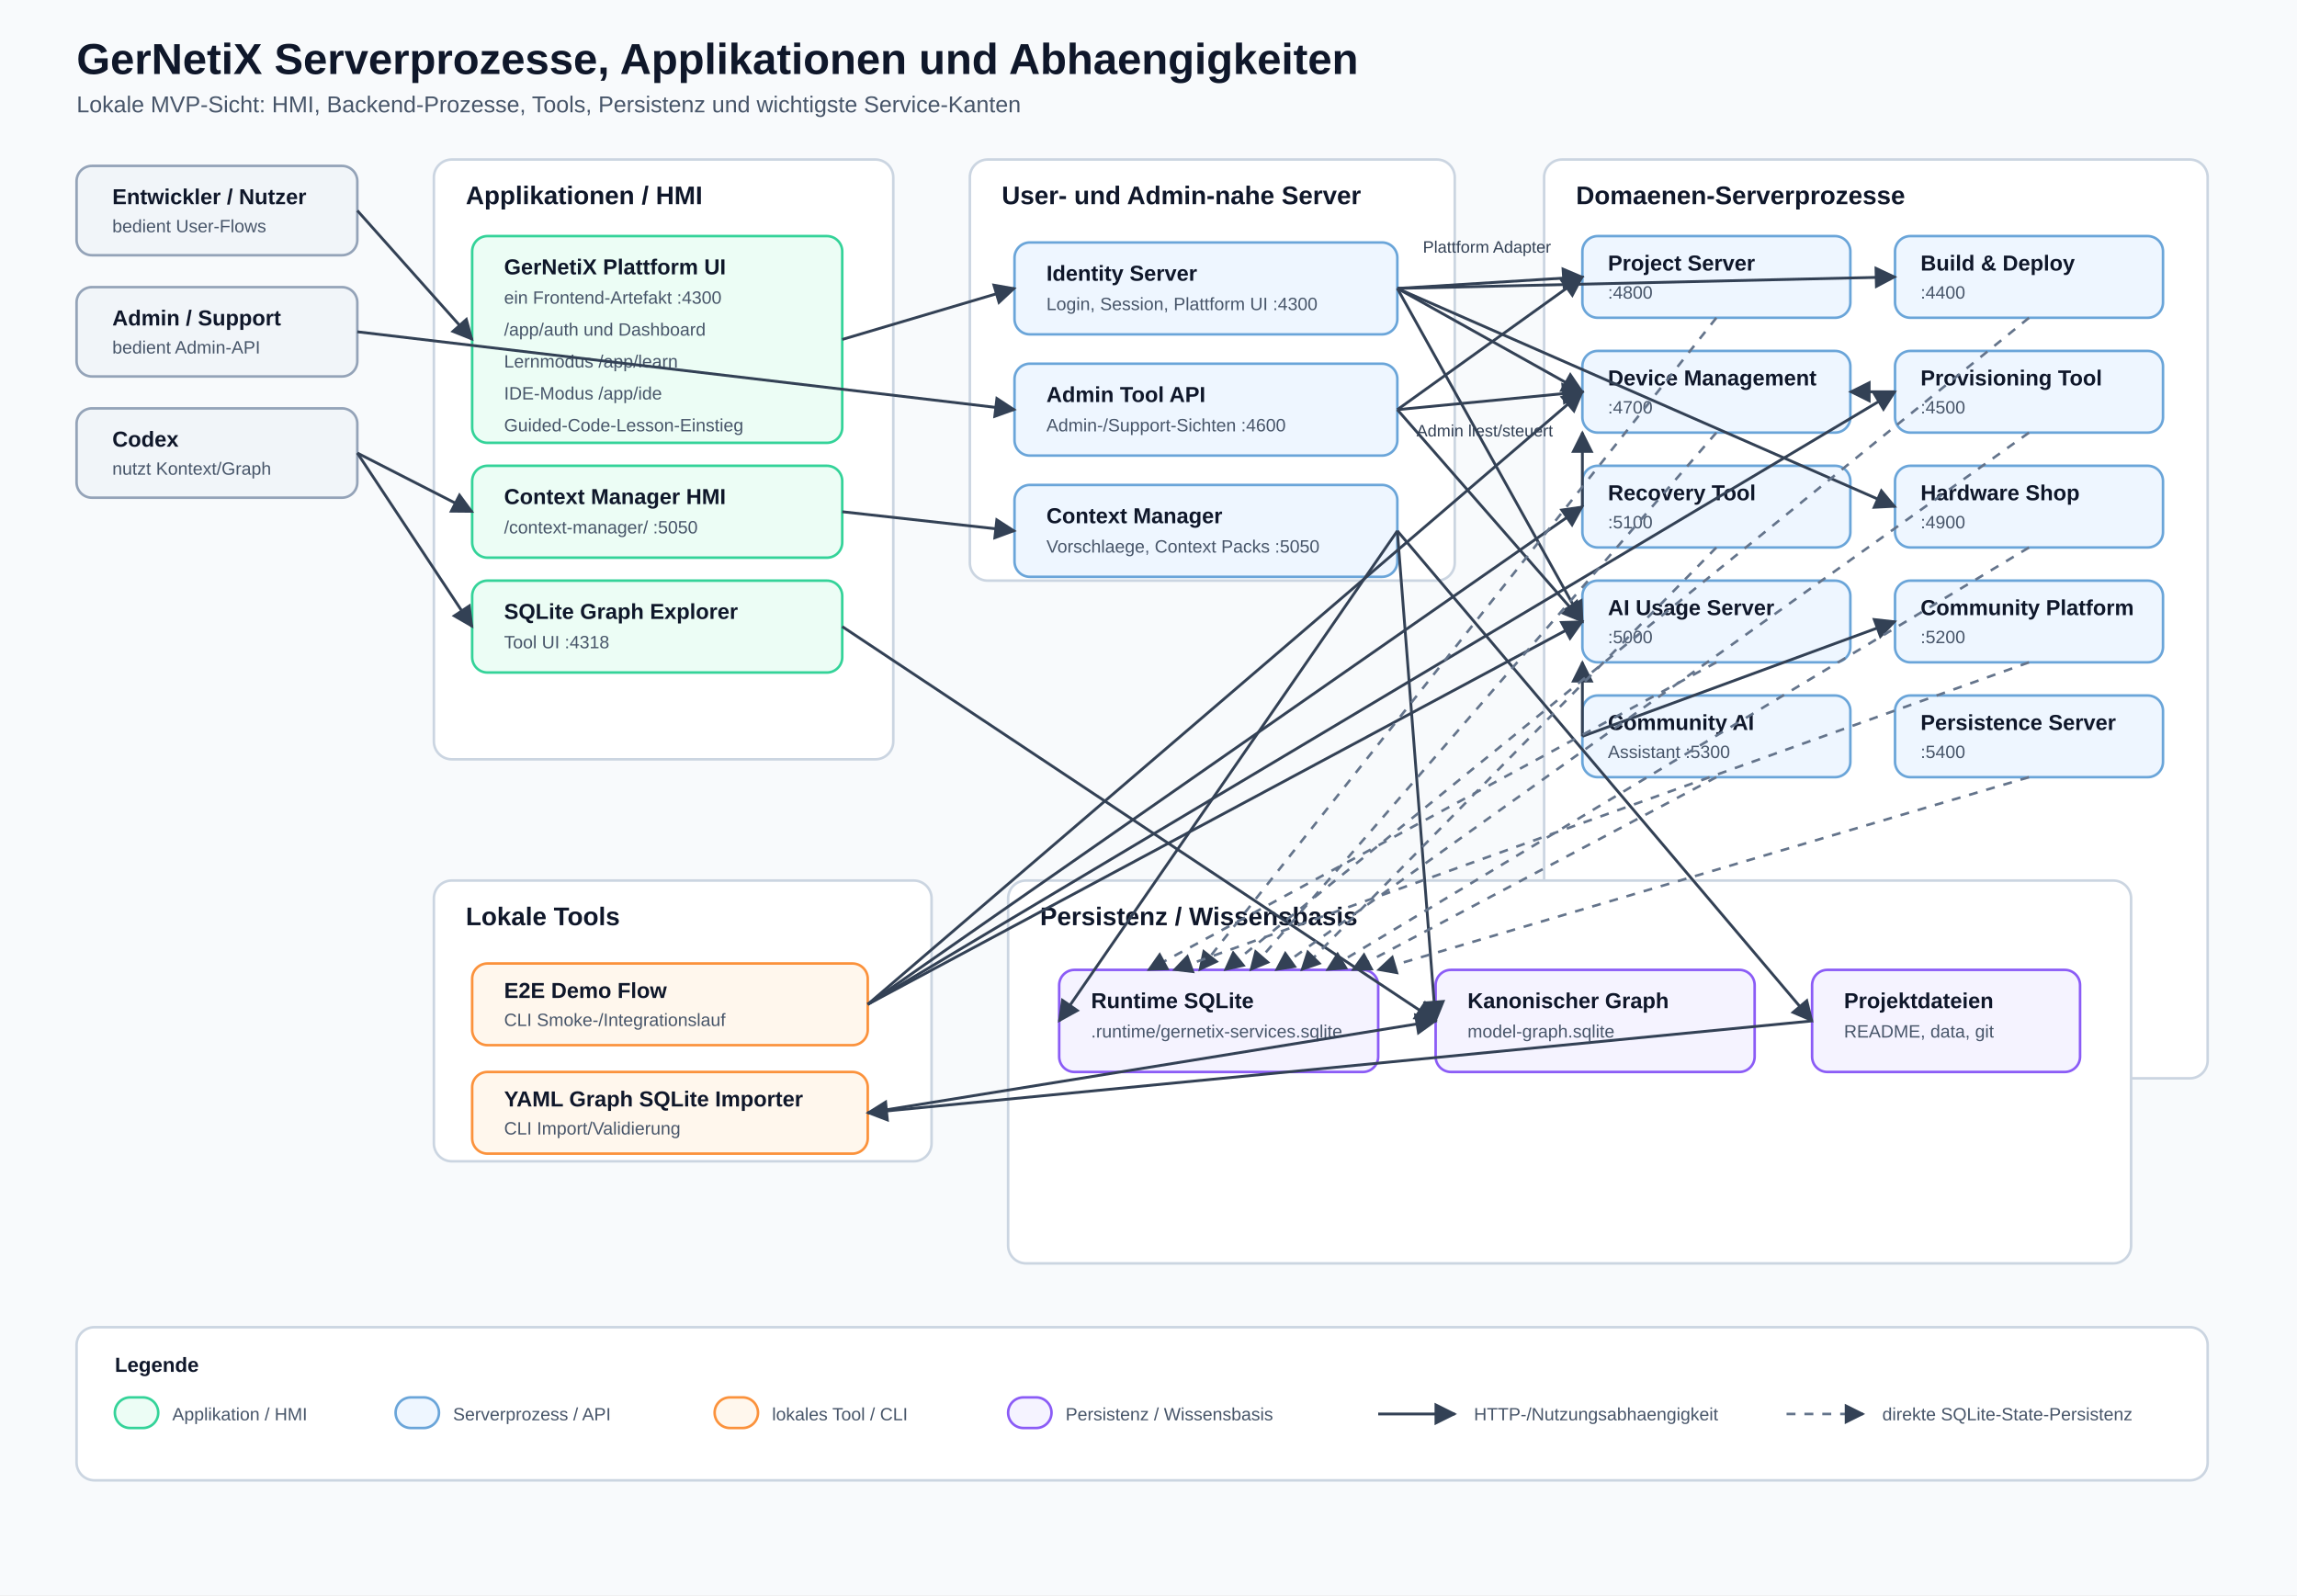
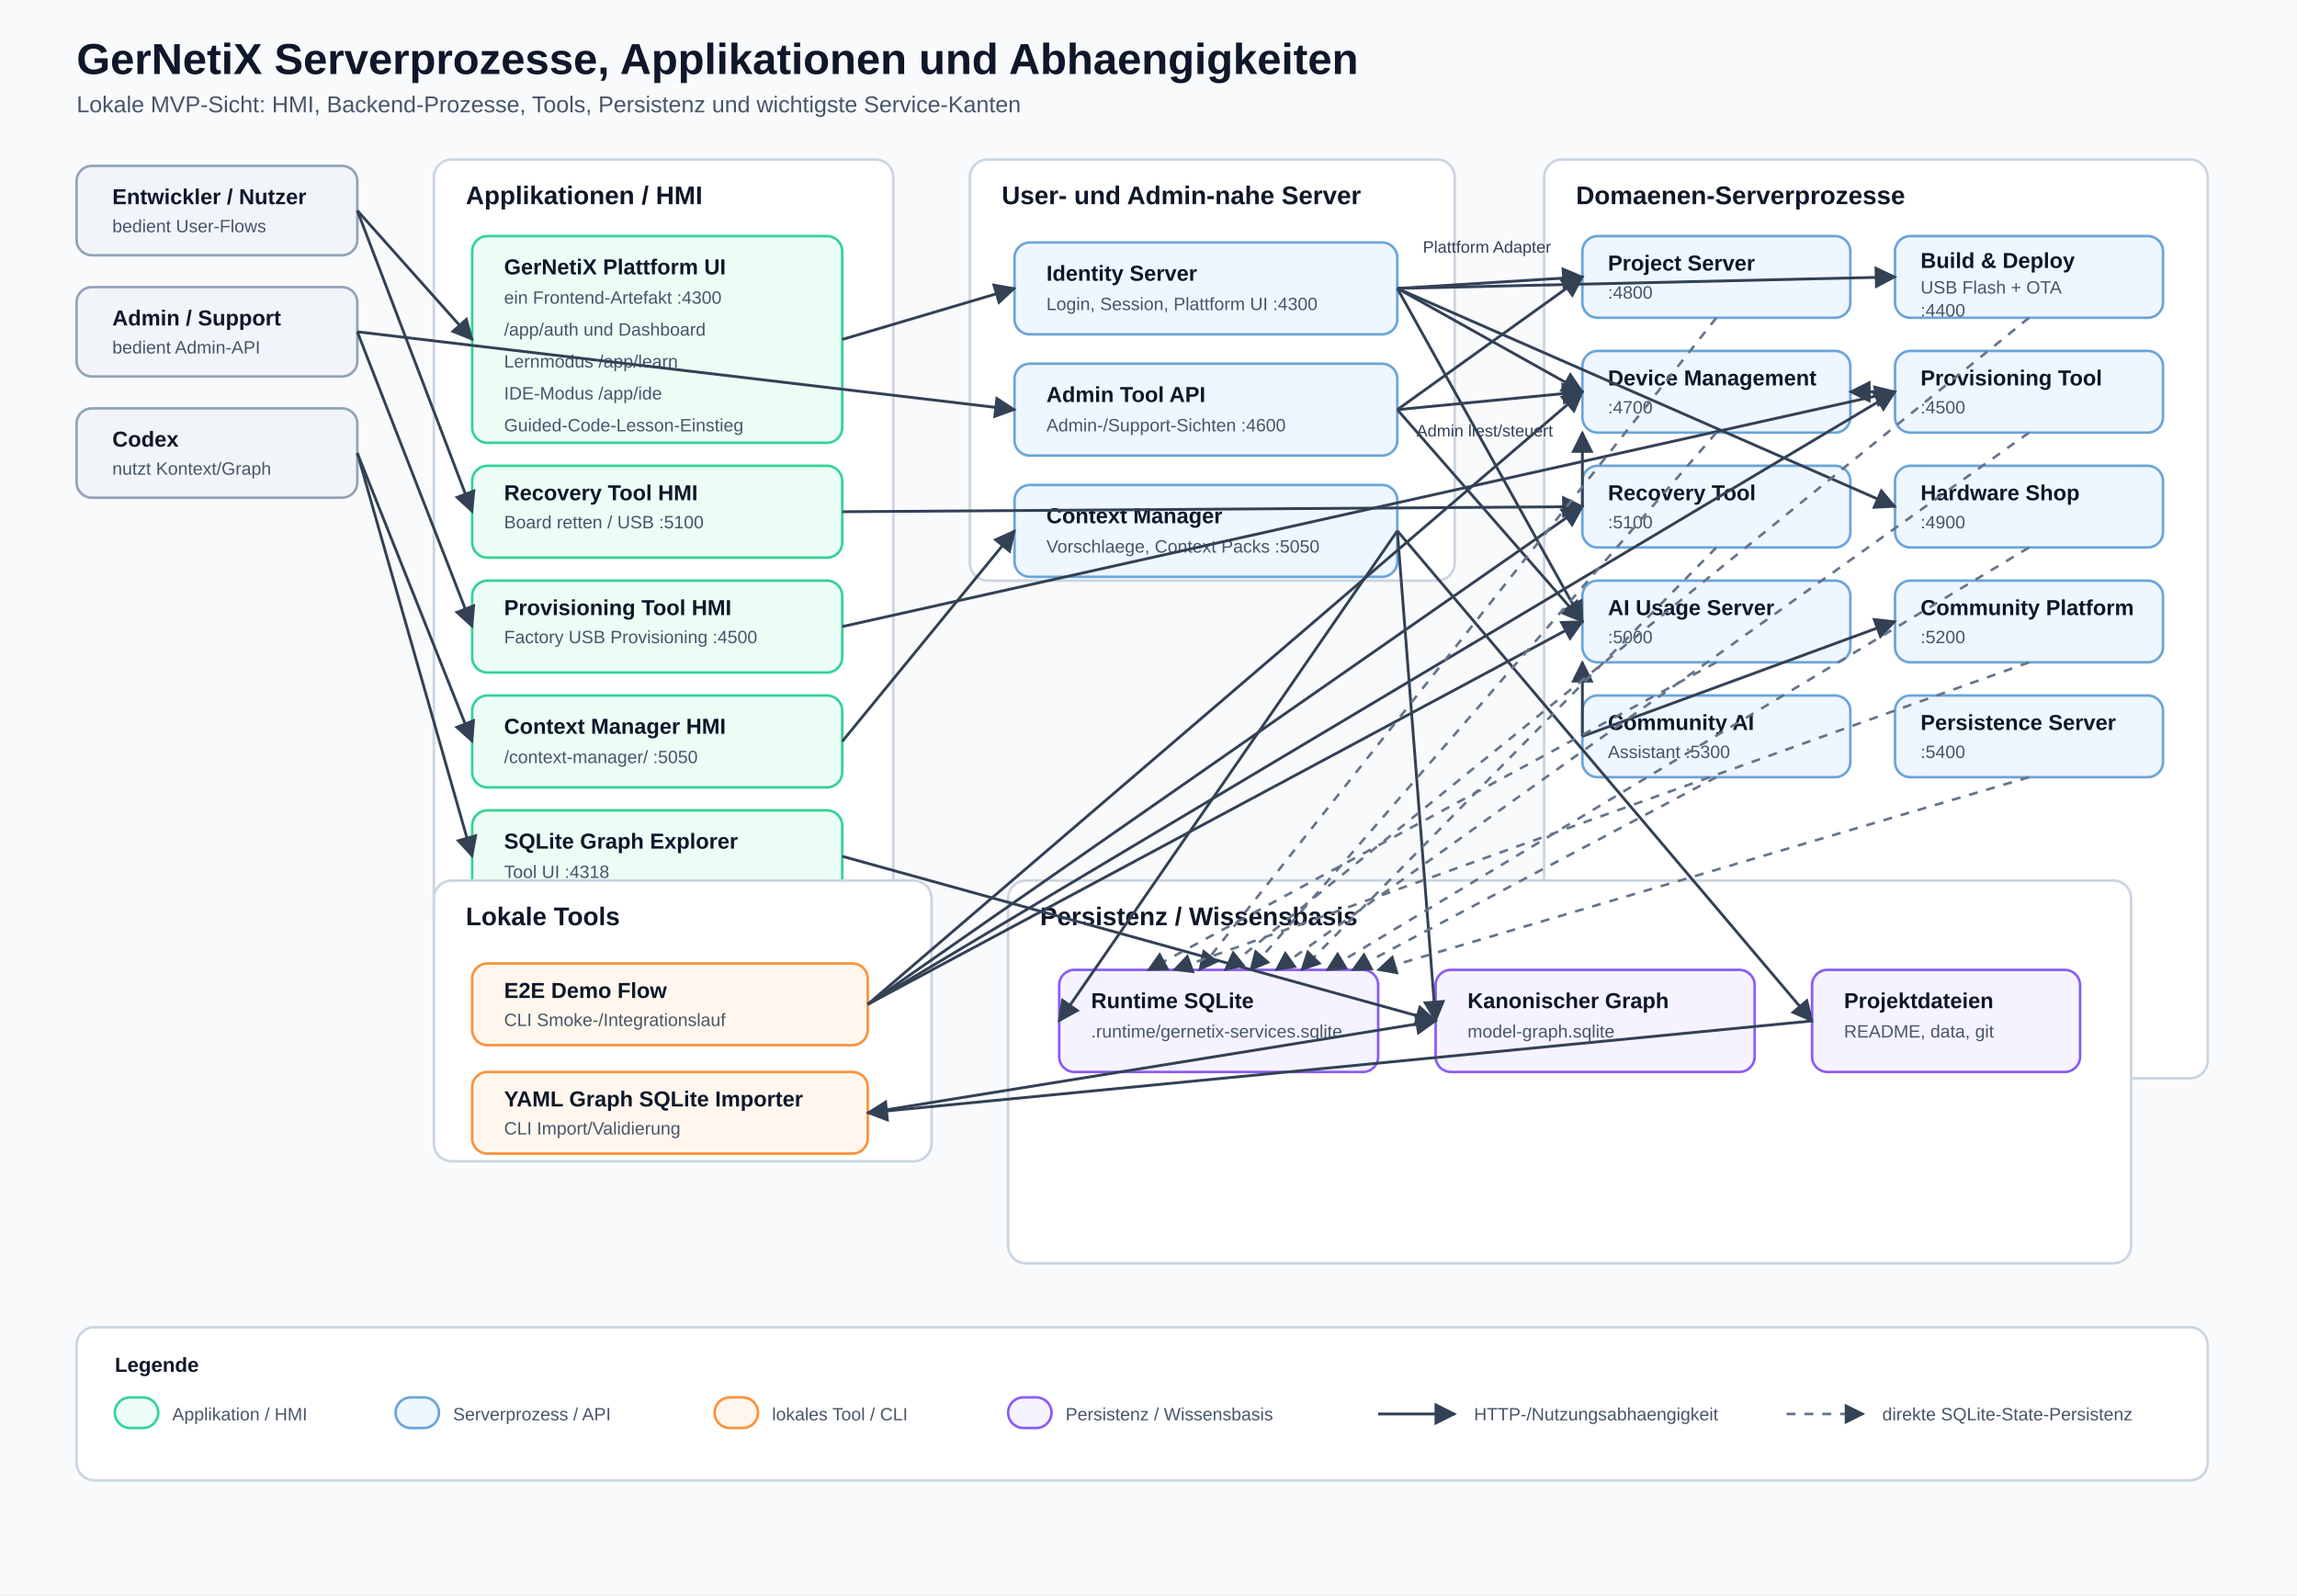
<svg xmlns="http://www.w3.org/2000/svg" width="1800" height="1250" viewBox="0 0 1800 1250">
  <defs>
    <marker id="arrow" viewBox="0 0 10 10" refX="9" refY="5" markerWidth="8" markerHeight="8" orient="auto-start-reverse">
      <path d="M 0 0 L 10 5 L 0 10 z" fill="#334155" />
    </marker>
    <style>
      .bg { fill: #f8fafc; }
      .title { font: 700 34px Arial, sans-serif; fill: #0f172a; }
      .subtitle { font: 400 18px Arial, sans-serif; fill: #475569; }
      .group { fill: #ffffff; stroke: #cbd5e1; stroke-width: 2; rx: 14; }
      .groupTitle { font: 700 20px Arial, sans-serif; fill: #0f172a; }
      .node { fill: #eef6ff; stroke: #6aa5d9; stroke-width: 2; rx: 12; }
      .nodeApp { fill: #ecfdf5; stroke: #34d399; stroke-width: 2; rx: 12; }
      .nodeTool { fill: #fff7ed; stroke: #fb923c; stroke-width: 2; rx: 12; }
      .nodeStore { fill: #f5f3ff; stroke: #8b5cf6; stroke-width: 2; rx: 12; }
      .nodeText { font: 700 17px Arial, sans-serif; fill: #0f172a; }
      .nodeSmall { font: 400 14px Arial, sans-serif; fill: #475569; }
      .actor { fill: #f1f5f9; stroke: #94a3b8; stroke-width: 2; rx: 12; }
      .line { fill: none; stroke: #334155; stroke-width: 2.2; marker-end: url(#arrow); }
      .dash { fill: none; stroke: #64748b; stroke-width: 2; stroke-dasharray: 7 7; marker-end: url(#arrow); }
      .label { font: 400 13px Arial, sans-serif; fill: #334155; }
      .legendTitle { font: 700 16px Arial, sans-serif; fill: #0f172a; }
      .legendText { font: 400 14px Arial, sans-serif; fill: #475569; }
    </style>
  </defs>
  <rect class="bg" x="0" y="0" width="1800" height="1250" />
  <text class="title" x="60" y="58">GerNetiX Serverprozesse, Applikationen und Abhaengigkeiten</text>
  <text class="subtitle" x="60" y="88">Lokale MVP-Sicht: HMI, Backend-Prozesse, Tools, Persistenz und wichtigste Service-Kanten</text>
  <rect class="actor" x="60" y="130" width="220" height="70" />
  <text class="nodeText" x="88" y="160">Entwickler / Nutzer</text>
  <text class="nodeSmall" x="88" y="182">bedient User-Flows</text>
  <rect class="actor" x="60" y="225" width="220" height="70" />
  <text class="nodeText" x="88" y="255">Admin / Support</text>
  <text class="nodeSmall" x="88" y="277">bedient Admin-API</text>
  <rect class="actor" x="60" y="320" width="220" height="70" />
  <text class="nodeText" x="88" y="350">Codex</text>
  <text class="nodeSmall" x="88" y="372">nutzt Kontext/Graph</text>
-   <rect class="group" x="340" y="125" width="360" height="470" />
+   <rect class="group" x="340" y="125" width="360" height="610" />
  <text class="groupTitle" x="365" y="160">Applikationen / HMI</text>
  <rect class="nodeApp" x="370" y="185" width="290" height="162" />
  <text class="nodeText" x="395" y="215">GerNetiX Plattform UI</text>
  <text class="nodeSmall" x="395" y="238">ein Frontend-Artefakt :4300</text>
  <text class="nodeSmall" x="395" y="263">/app/auth und Dashboard</text>
  <text class="nodeSmall" x="395" y="288">Lernmodus /app/learn</text>
  <text class="nodeSmall" x="395" y="313">IDE-Modus /app/ide</text>
  <text class="nodeSmall" x="395" y="338">Guided-Code-Lesson-Einstieg</text>
  <rect class="nodeApp" x="370" y="365" width="290" height="72" />
-   <text class="nodeText" x="395" y="395">Context Manager HMI</text>
-   <text class="nodeSmall" x="395" y="418">/context-manager/ :5050</text>
+   <text class="nodeText" x="395" y="392">Recovery Tool HMI</text>
+   <text class="nodeSmall" x="395" y="414">Board retten / USB :5100</text>
  <rect class="nodeApp" x="370" y="455" width="290" height="72" />
-   <text class="nodeText" x="395" y="485">SQLite Graph Explorer</text>
-   <text class="nodeSmall" x="395" y="508">Tool UI :4318</text>
+   <text class="nodeText" x="395" y="482">Provisioning Tool HMI</text>
+   <text class="nodeSmall" x="395" y="504">Factory USB Provisioning :4500</text>
+   <rect class="nodeApp" x="370" y="545" width="290" height="72" />
+   <text class="nodeText" x="395" y="575">Context Manager HMI</text>
+   <text class="nodeSmall" x="395" y="598">/context-manager/ :5050</text>
+   <rect class="nodeApp" x="370" y="635" width="290" height="72" />
+   <text class="nodeText" x="395" y="665">SQLite Graph Explorer</text>
+   <text class="nodeSmall" x="395" y="688">Tool UI :4318</text>
  <rect class="group" x="760" y="125" width="380" height="330" />
  <text class="groupTitle" x="785" y="160">User- und Admin-nahe Server</text>
  <rect class="node" x="795" y="190" width="300" height="72" />
  <text class="nodeText" x="820" y="220">Identity Server</text>
  <text class="nodeSmall" x="820" y="243">Login, Session, Plattform UI :4300</text>
  <rect class="node" x="795" y="285" width="300" height="72" />
  <text class="nodeText" x="820" y="315">Admin Tool API</text>
  <text class="nodeSmall" x="820" y="338">Admin-/Support-Sichten :4600</text>
  <rect class="node" x="795" y="380" width="300" height="72" />
  <text class="nodeText" x="820" y="410">Context Manager</text>
  <text class="nodeSmall" x="820" y="433">Vorschlaege, Context Packs :5050</text>
  <rect class="group" x="1210" y="125" width="520" height="720" />
  <text class="groupTitle" x="1235" y="160">Domaenen-Serverprozesse</text>
  <rect class="node" x="1240" y="185" width="210" height="64" />
  <text class="nodeText" x="1260" y="212">Project Server</text>
  <text class="nodeSmall" x="1260" y="234">:4800</text>
  <rect class="node" x="1485" y="185" width="210" height="64" />
-   <text class="nodeText" x="1505" y="212">Build &amp; Deploy</text>
-   <text class="nodeSmall" x="1505" y="234">:4400</text>
+   <text class="nodeText" x="1505" y="210">Build &amp; Deploy</text>
+   <text class="nodeSmall" x="1505" y="230">USB Flash + OTA</text>
+   <text class="nodeSmall" x="1505" y="248">:4400</text>
  <rect class="node" x="1240" y="275" width="210" height="64" />
  <text class="nodeText" x="1260" y="302">Device Management</text>
  <text class="nodeSmall" x="1260" y="324">:4700</text>
  <rect class="node" x="1485" y="275" width="210" height="64" />
  <text class="nodeText" x="1505" y="302">Provisioning Tool</text>
  <text class="nodeSmall" x="1505" y="324">:4500</text>
  <rect class="node" x="1240" y="365" width="210" height="64" />
  <text class="nodeText" x="1260" y="392">Recovery Tool</text>
  <text class="nodeSmall" x="1260" y="414">:5100</text>
  <rect class="node" x="1485" y="365" width="210" height="64" />
  <text class="nodeText" x="1505" y="392">Hardware Shop</text>
  <text class="nodeSmall" x="1505" y="414">:4900</text>
  <rect class="node" x="1240" y="455" width="210" height="64" />
  <text class="nodeText" x="1260" y="482">AI Usage Server</text>
  <text class="nodeSmall" x="1260" y="504">:5000</text>
  <rect class="node" x="1485" y="455" width="210" height="64" />
  <text class="nodeText" x="1505" y="482">Community Platform</text>
  <text class="nodeSmall" x="1505" y="504">:5200</text>
  <rect class="node" x="1240" y="545" width="210" height="64" />
  <text class="nodeText" x="1260" y="572">Community AI</text>
  <text class="nodeSmall" x="1260" y="594">Assistant :5300</text>
  <rect class="node" x="1485" y="545" width="210" height="64" />
  <text class="nodeText" x="1505" y="572">Persistence Server</text>
  <text class="nodeSmall" x="1505" y="594">:5400</text>
  <rect class="group" x="340" y="690" width="390" height="220" />
  <text class="groupTitle" x="365" y="725">Lokale Tools</text>
  <rect class="nodeTool" x="370" y="755" width="310" height="64" />
  <text class="nodeText" x="395" y="782">E2E Demo Flow</text>
  <text class="nodeSmall" x="395" y="804">CLI Smoke-/Integrationslauf</text>
  <rect class="nodeTool" x="370" y="840" width="310" height="64" />
  <text class="nodeText" x="395" y="867">YAML Graph SQLite Importer</text>
  <text class="nodeSmall" x="395" y="889">CLI Import/Validierung</text>
  <rect class="group" x="790" y="690" width="880" height="300" />
  <text class="groupTitle" x="815" y="725">Persistenz / Wissensbasis</text>
  <rect class="nodeStore" x="830" y="760" width="250" height="80" />
  <text class="nodeText" x="855" y="790">Runtime SQLite</text>
  <text class="nodeSmall" x="855" y="813">.runtime/gernetix-services.sqlite</text>
  <rect class="nodeStore" x="1125" y="760" width="250" height="80" />
  <text class="nodeText" x="1150" y="790">Kanonischer Graph</text>
  <text class="nodeSmall" x="1150" y="813">model-graph.sqlite</text>
  <rect class="nodeStore" x="1420" y="760" width="210" height="80" />
  <text class="nodeText" x="1445" y="790">Projektdateien</text>
  <text class="nodeSmall" x="1445" y="813">README, data, git</text>
  <line class="line" x1="280" y1="165" x2="370" y2="266" />
  <line class="line" x1="280" y1="260" x2="795" y2="321" />
-   <line class="line" x1="280" y1="355" x2="370" y2="401" />
-   <line class="line" x1="280" y1="355" x2="370" y2="491" />
+   <line class="line" x1="280" y1="165" x2="370" y2="401" />
+   <line class="line" x1="280" y1="260" x2="370" y2="491" />
+   <line class="line" x1="280" y1="355" x2="370" y2="581" />
+   <line class="line" x1="280" y1="355" x2="370" y2="671" />
  <line class="line" x1="660" y1="266" x2="795" y2="226" />
-   <line class="line" x1="660" y1="401" x2="795" y2="416" />
-   <line class="line" x1="660" y1="491" x2="1125" y2="800" />
+   <line class="line" x1="660" y1="401" x2="1240" y2="397" />
+   <line class="line" x1="660" y1="491" x2="1485" y2="307" />
+   <line class="line" x1="660" y1="581" x2="795" y2="416" />
+   <line class="line" x1="660" y1="671" x2="1125" y2="800" />
  <line class="line" x1="1095" y1="226" x2="1240" y2="217" />
  <line class="line" x1="1095" y1="226" x2="1485" y2="217" />
  <line class="line" x1="1095" y1="226" x2="1485" y2="397" />
  <line class="line" x1="1095" y1="226" x2="1240" y2="307" />
  <line class="line" x1="1095" y1="226" x2="1240" y2="487" />
  <text class="label" x="1115" y="198">Plattform Adapter</text>
  <line class="line" x1="1095" y1="321" x2="1240" y2="307" />
  <line class="line" x1="1095" y1="321" x2="1240" y2="217" />
  <line class="line" x1="1095" y1="321" x2="1240" y2="487" />
  <text class="label" x="1110" y="342">Admin liest/steuert</text>
  <line class="line" x1="1485" y1="307" x2="1450" y2="307" />
  <line class="line" x1="1240" y1="397" x2="1240" y2="339" />
  <line class="line" x1="1240" y1="577" x2="1485" y2="487" />
  <line class="line" x1="1240" y1="577" x2="1240" y2="519" />
  <line class="line" x1="1095" y1="416" x2="1420" y2="800" />
  <line class="line" x1="1095" y1="416" x2="830" y2="800" />
  <line class="line" x1="1095" y1="416" x2="1125" y2="800" />
  <line class="line" x1="680" y1="787" x2="1485" y2="307" />
  <line class="line" x1="680" y1="787" x2="1240" y2="397" />
  <line class="line" x1="680" y1="787" x2="1240" y2="307" />
  <line class="line" x1="680" y1="787" x2="1240" y2="487" />
  <line class="line" x1="680" y1="872" x2="1125" y2="800" />
  <line class="line" x1="1420" y1="800" x2="680" y2="872" />
  <line class="dash" x1="1345" y1="249" x2="940" y2="760" />
  <line class="dash" x1="1590" y1="249" x2="960" y2="760" />
  <line class="dash" x1="1345" y1="339" x2="980" y2="760" />
  <line class="dash" x1="1590" y1="339" x2="1000" y2="760" />
  <line class="dash" x1="1345" y1="429" x2="1020" y2="760" />
  <line class="dash" x1="1590" y1="429" x2="1040" y2="760" />
  <line class="dash" x1="1345" y1="519" x2="900" y2="760" />
  <line class="dash" x1="1590" y1="519" x2="920" y2="760" />
  <line class="dash" x1="1345" y1="609" x2="1060" y2="760" />
  <line class="dash" x1="1590" y1="609" x2="1080" y2="760" />
  <rect class="group" x="60" y="1040" width="1670" height="120" />
  <text class="legendTitle" x="90" y="1075">Legende</text>
  <rect class="nodeApp" x="90" y="1095" width="34" height="24" />
  <text class="legendText" x="135" y="1113">Applikation / HMI</text>
  <rect class="node" x="310" y="1095" width="34" height="24" />
  <text class="legendText" x="355" y="1113">Serverprozess / API</text>
  <rect class="nodeTool" x="560" y="1095" width="34" height="24" />
  <text class="legendText" x="605" y="1113">lokales Tool / CLI</text>
  <rect class="nodeStore" x="790" y="1095" width="34" height="24" />
  <text class="legendText" x="835" y="1113">Persistenz / Wissensbasis</text>
  <line class="line" x1="1080" y1="1108" x2="1140" y2="1108" />
  <text class="legendText" x="1155" y="1113">HTTP-/Nutzungsabhaengigkeit</text>
  <line class="dash" x1="1400" y1="1108" x2="1460" y2="1108" />
  <text class="legendText" x="1475" y="1113">direkte SQLite-State-Persistenz</text>
</svg>
